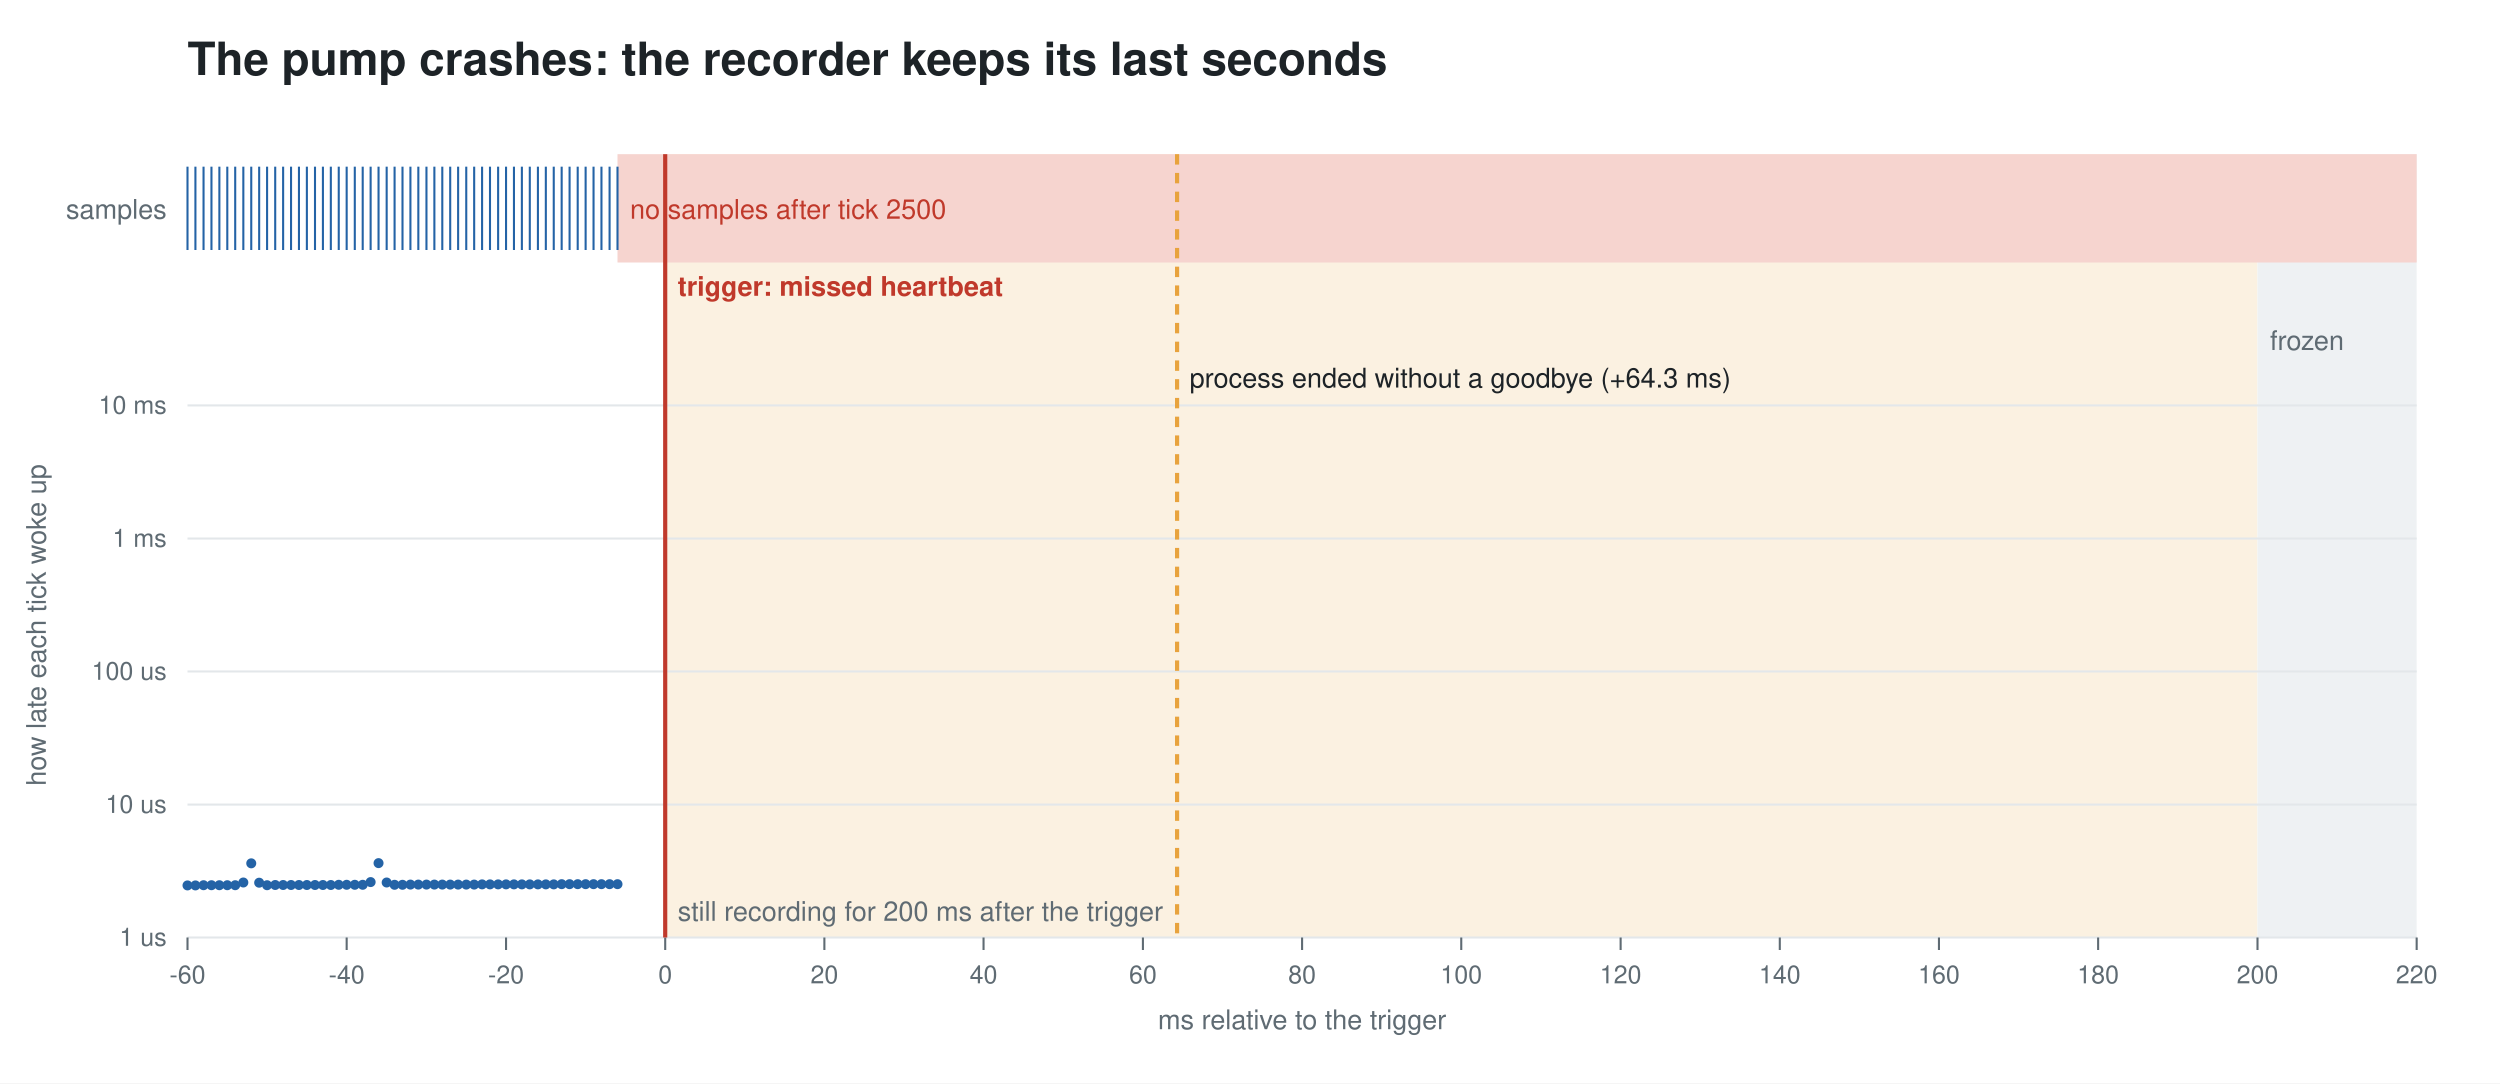
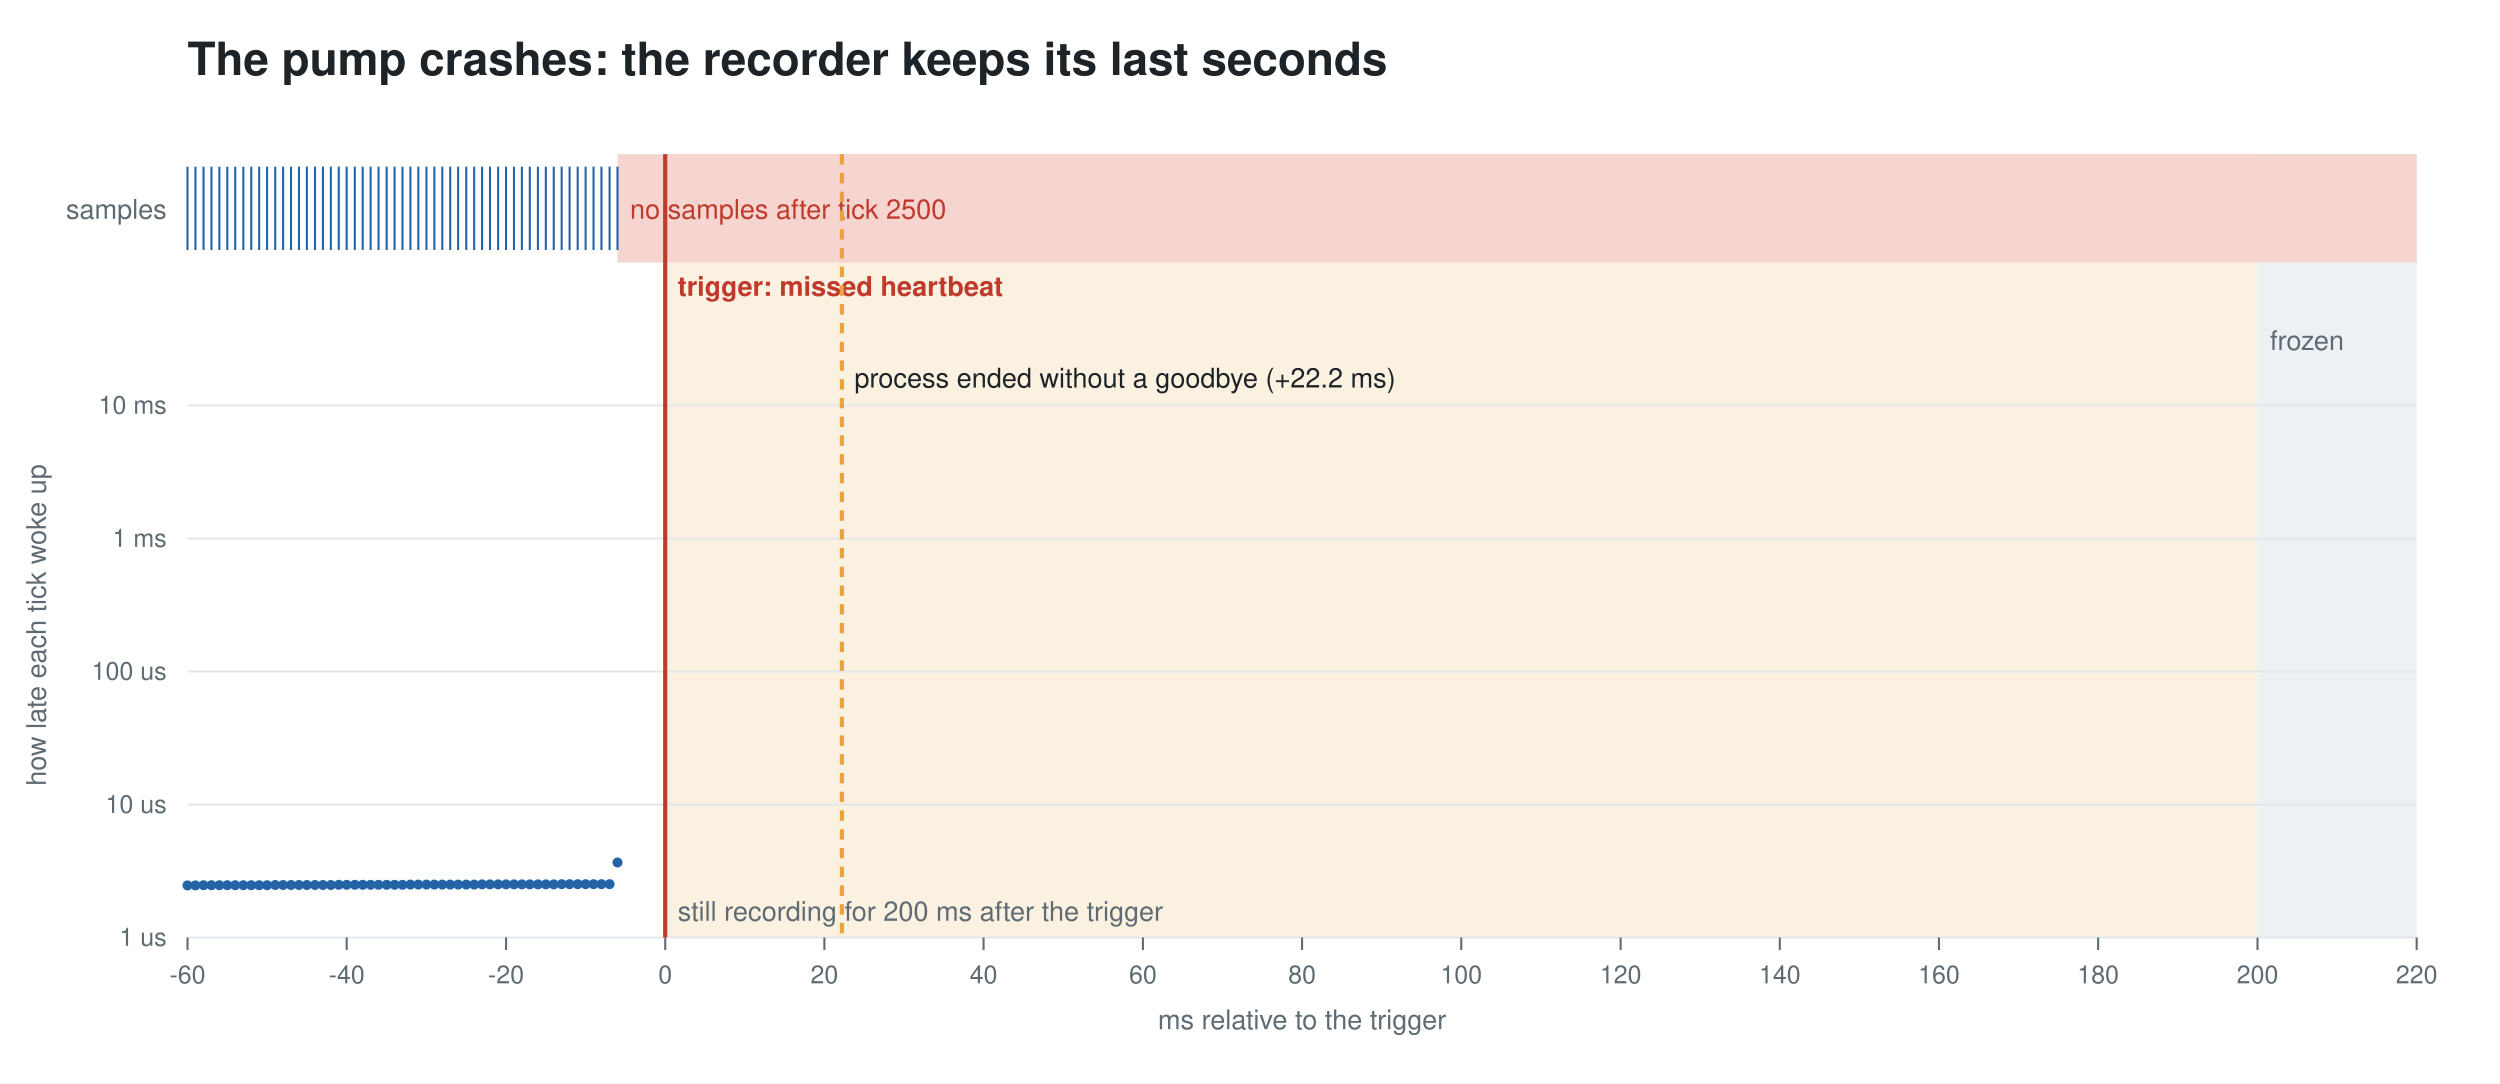
<svg xmlns="http://www.w3.org/2000/svg" width="1200" height="520" viewBox="0 0 1200 520" font-family="Helvetica, Arial, sans-serif">
  <rect width="1200" height="520" fill="#ffffff" />
  <text x="90" y="36" font-size="22" font-weight="bold" fill="#1d2327">The pump crashes: the recorder keeps its last seconds</text>
  <rect x="319.3" y="74" width="764.3" height="376" fill="#fbf1e1" />
  <rect x="1083.6" y="74" width="76.4" height="376" fill="#eef1f3" />
  <text x="1089.6" y="168" font-size="13" fill="#5f6b73">frozen</text>
  <text x="325.3" y="442" font-size="13" fill="#5f6b73">still recording for 200 ms after the trigger</text>
  <rect x="296.4" y="74" width="863.6" height="52" fill="#f6d4cf" />
  <text x="302.4" y="105.0" font-size="13" fill="#c0392b">no samples after tick 2500</text>
  <text x="80" y="105.0" font-size="13" fill="#5f6b73" text-anchor="end">samples</text>
  <line x1="90.0" x2="90.0" y1="80" y2="120" stroke="#2463a6" stroke-width="1" />
  <line x1="93.8" x2="93.8" y1="80" y2="120" stroke="#2463a6" stroke-width="1" />
  <line x1="97.7" x2="97.7" y1="80" y2="120" stroke="#2463a6" stroke-width="1" />
  <line x1="101.5" x2="101.5" y1="80" y2="120" stroke="#2463a6" stroke-width="1" />
  <line x1="105.3" x2="105.3" y1="80" y2="120" stroke="#2463a6" stroke-width="1" />
  <line x1="109.1" x2="109.1" y1="80" y2="120" stroke="#2463a6" stroke-width="1" />
  <line x1="112.9" x2="112.9" y1="80" y2="120" stroke="#2463a6" stroke-width="1" />
  <line x1="116.8" x2="116.8" y1="80" y2="120" stroke="#2463a6" stroke-width="1" />
  <line x1="120.6" x2="120.6" y1="80" y2="120" stroke="#2463a6" stroke-width="1" />
  <line x1="124.4" x2="124.4" y1="80" y2="120" stroke="#2463a6" stroke-width="1" />
  <line x1="128.2" x2="128.2" y1="80" y2="120" stroke="#2463a6" stroke-width="1" />
  <line x1="132.1" x2="132.1" y1="80" y2="120" stroke="#2463a6" stroke-width="1" />
  <line x1="135.9" x2="135.9" y1="80" y2="120" stroke="#2463a6" stroke-width="1" />
  <line x1="139.7" x2="139.7" y1="80" y2="120" stroke="#2463a6" stroke-width="1" />
  <line x1="143.5" x2="143.5" y1="80" y2="120" stroke="#2463a6" stroke-width="1" />
  <line x1="147.3" x2="147.3" y1="80" y2="120" stroke="#2463a6" stroke-width="1" />
  <line x1="151.2" x2="151.2" y1="80" y2="120" stroke="#2463a6" stroke-width="1" />
  <line x1="155.0" x2="155.0" y1="80" y2="120" stroke="#2463a6" stroke-width="1" />
  <line x1="158.8" x2="158.8" y1="80" y2="120" stroke="#2463a6" stroke-width="1" />
  <line x1="162.6" x2="162.6" y1="80" y2="120" stroke="#2463a6" stroke-width="1" />
  <line x1="166.4" x2="166.4" y1="80" y2="120" stroke="#2463a6" stroke-width="1" />
  <line x1="170.3" x2="170.3" y1="80" y2="120" stroke="#2463a6" stroke-width="1" />
  <line x1="174.1" x2="174.1" y1="80" y2="120" stroke="#2463a6" stroke-width="1" />
  <line x1="177.9" x2="177.9" y1="80" y2="120" stroke="#2463a6" stroke-width="1" />
  <line x1="181.7" x2="181.7" y1="80" y2="120" stroke="#2463a6" stroke-width="1" />
  <line x1="185.6" x2="185.6" y1="80" y2="120" stroke="#2463a6" stroke-width="1" />
  <line x1="189.4" x2="189.4" y1="80" y2="120" stroke="#2463a6" stroke-width="1" />
  <line x1="193.2" x2="193.2" y1="80" y2="120" stroke="#2463a6" stroke-width="1" />
  <line x1="197.0" x2="197.0" y1="80" y2="120" stroke="#2463a6" stroke-width="1" />
  <line x1="200.8" x2="200.8" y1="80" y2="120" stroke="#2463a6" stroke-width="1" />
  <line x1="204.7" x2="204.7" y1="80" y2="120" stroke="#2463a6" stroke-width="1" />
  <line x1="208.5" x2="208.5" y1="80" y2="120" stroke="#2463a6" stroke-width="1" />
  <line x1="212.3" x2="212.3" y1="80" y2="120" stroke="#2463a6" stroke-width="1" />
  <line x1="216.1" x2="216.1" y1="80" y2="120" stroke="#2463a6" stroke-width="1" />
  <line x1="219.9" x2="219.9" y1="80" y2="120" stroke="#2463a6" stroke-width="1" />
  <line x1="223.8" x2="223.8" y1="80" y2="120" stroke="#2463a6" stroke-width="1" />
  <line x1="227.6" x2="227.6" y1="80" y2="120" stroke="#2463a6" stroke-width="1" />
  <line x1="231.4" x2="231.4" y1="80" y2="120" stroke="#2463a6" stroke-width="1" />
  <line x1="235.2" x2="235.2" y1="80" y2="120" stroke="#2463a6" stroke-width="1" />
  <line x1="239.1" x2="239.1" y1="80" y2="120" stroke="#2463a6" stroke-width="1" />
  <line x1="242.9" x2="242.9" y1="80" y2="120" stroke="#2463a6" stroke-width="1" />
  <line x1="246.7" x2="246.7" y1="80" y2="120" stroke="#2463a6" stroke-width="1" />
  <line x1="250.5" x2="250.5" y1="80" y2="120" stroke="#2463a6" stroke-width="1" />
  <line x1="254.3" x2="254.3" y1="80" y2="120" stroke="#2463a6" stroke-width="1" />
  <line x1="258.2" x2="258.2" y1="80" y2="120" stroke="#2463a6" stroke-width="1" />
  <line x1="262.0" x2="262.0" y1="80" y2="120" stroke="#2463a6" stroke-width="1" />
  <line x1="265.8" x2="265.8" y1="80" y2="120" stroke="#2463a6" stroke-width="1" />
  <line x1="269.6" x2="269.6" y1="80" y2="120" stroke="#2463a6" stroke-width="1" />
  <line x1="273.4" x2="273.4" y1="80" y2="120" stroke="#2463a6" stroke-width="1" />
  <line x1="277.3" x2="277.3" y1="80" y2="120" stroke="#2463a6" stroke-width="1" />
  <line x1="281.1" x2="281.1" y1="80" y2="120" stroke="#2463a6" stroke-width="1" />
  <line x1="284.9" x2="284.9" y1="80" y2="120" stroke="#2463a6" stroke-width="1" />
  <line x1="288.7" x2="288.7" y1="80" y2="120" stroke="#2463a6" stroke-width="1" />
  <line x1="292.6" x2="292.6" y1="80" y2="120" stroke="#2463a6" stroke-width="1" />
  <line x1="296.4" x2="296.4" y1="80" y2="120" stroke="#2463a6" stroke-width="1" />
  <line x1="90" x2="1160" y1="450.0" y2="450.0" stroke="#e3e7ea" />
  <text x="80" y="454.0" font-size="12" fill="#5f6b73" text-anchor="end">1 us</text>
  <line x1="90" x2="1160" y1="386.2" y2="386.2" stroke="#e3e7ea" />
  <text x="80" y="390.2" font-size="12" fill="#5f6b73" text-anchor="end">10 us</text>
  <line x1="90" x2="1160" y1="322.3" y2="322.3" stroke="#e3e7ea" />
  <text x="80" y="326.3" font-size="12" fill="#5f6b73" text-anchor="end">100 us</text>
  <line x1="90" x2="1160" y1="258.5" y2="258.5" stroke="#e3e7ea" />
  <text x="80" y="262.5" font-size="12" fill="#5f6b73" text-anchor="end">1 ms</text>
  <line x1="90" x2="1160" y1="194.6" y2="194.6" stroke="#e3e7ea" />
  <text x="80" y="198.6" font-size="12" fill="#5f6b73" text-anchor="end">10 ms</text>
  <text x="22" y="300.0" font-size="13" fill="#5f6b73" transform="rotate(-90 22 300.0)" text-anchor="middle">how late each tick woke up</text>
  <circle cx="90.0" cy="425.0" r="2.4" fill="#2463a6" />
  <circle cx="93.8" cy="425.0" r="2.4" fill="#2463a6" />
  <circle cx="97.7" cy="424.9" r="2.4" fill="#2463a6" />
  <circle cx="101.5" cy="424.9" r="2.4" fill="#2463a6" />
  <circle cx="105.3" cy="424.9" r="2.4" fill="#2463a6" />
  <circle cx="109.1" cy="424.9" r="2.4" fill="#2463a6" />
  <circle cx="112.9" cy="424.9" r="2.4" fill="#2463a6" />
-   <circle cx="116.8" cy="423.6" r="2.4" fill="#2463a6" />
-   <circle cx="120.6" cy="414.4" r="2.4" fill="#2463a6" />
-   <circle cx="124.4" cy="423.7" r="2.4" fill="#2463a6" />
+   <circle cx="116.8" cy="424.9" r="2.4" fill="#2463a6" />
+   <circle cx="120.6" cy="424.9" r="2.4" fill="#2463a6" />
+   <circle cx="124.4" cy="424.9" r="2.4" fill="#2463a6" />
  <circle cx="128.2" cy="424.9" r="2.4" fill="#2463a6" />
  <circle cx="132.1" cy="424.8" r="2.4" fill="#2463a6" />
  <circle cx="135.9" cy="424.8" r="2.4" fill="#2463a6" />
  <circle cx="139.7" cy="424.8" r="2.4" fill="#2463a6" />
  <circle cx="143.5" cy="424.8" r="2.4" fill="#2463a6" />
  <circle cx="147.3" cy="424.8" r="2.4" fill="#2463a6" />
  <circle cx="151.2" cy="424.8" r="2.4" fill="#2463a6" />
  <circle cx="155.0" cy="424.8" r="2.4" fill="#2463a6" />
  <circle cx="158.8" cy="424.8" r="2.4" fill="#2463a6" />
  <circle cx="162.6" cy="424.7" r="2.4" fill="#2463a6" />
  <circle cx="166.4" cy="424.7" r="2.4" fill="#2463a6" />
  <circle cx="170.3" cy="424.7" r="2.4" fill="#2463a6" />
  <circle cx="174.1" cy="424.7" r="2.4" fill="#2463a6" />
-   <circle cx="177.9" cy="423.4" r="2.4" fill="#2463a6" />
-   <circle cx="181.7" cy="414.3" r="2.4" fill="#2463a6" />
-   <circle cx="185.6" cy="423.6" r="2.4" fill="#2463a6" />
+   <circle cx="177.9" cy="424.7" r="2.4" fill="#2463a6" />
+   <circle cx="181.7" cy="424.7" r="2.4" fill="#2463a6" />
+   <circle cx="185.6" cy="424.7" r="2.4" fill="#2463a6" />
  <circle cx="189.4" cy="424.7" r="2.4" fill="#2463a6" />
  <circle cx="193.2" cy="424.7" r="2.4" fill="#2463a6" />
  <circle cx="197.0" cy="424.6" r="2.4" fill="#2463a6" />
  <circle cx="200.8" cy="424.6" r="2.4" fill="#2463a6" />
  <circle cx="204.7" cy="424.6" r="2.4" fill="#2463a6" />
  <circle cx="208.5" cy="424.6" r="2.4" fill="#2463a6" />
  <circle cx="212.3" cy="424.6" r="2.4" fill="#2463a6" />
  <circle cx="216.1" cy="424.6" r="2.4" fill="#2463a6" />
  <circle cx="219.9" cy="424.6" r="2.4" fill="#2463a6" />
  <circle cx="223.8" cy="424.6" r="2.4" fill="#2463a6" />
  <circle cx="227.6" cy="424.6" r="2.4" fill="#2463a6" />
  <circle cx="231.4" cy="424.5" r="2.4" fill="#2463a6" />
  <circle cx="235.2" cy="424.5" r="2.4" fill="#2463a6" />
  <circle cx="239.1" cy="424.5" r="2.4" fill="#2463a6" />
  <circle cx="242.9" cy="424.5" r="2.4" fill="#2463a6" />
  <circle cx="246.7" cy="424.5" r="2.4" fill="#2463a6" />
  <circle cx="250.5" cy="424.5" r="2.4" fill="#2463a6" />
  <circle cx="254.3" cy="424.5" r="2.4" fill="#2463a6" />
  <circle cx="258.2" cy="424.5" r="2.4" fill="#2463a6" />
  <circle cx="262.0" cy="424.5" r="2.4" fill="#2463a6" />
  <circle cx="265.8" cy="424.5" r="2.4" fill="#2463a6" />
  <circle cx="269.6" cy="424.4" r="2.4" fill="#2463a6" />
  <circle cx="273.4" cy="424.4" r="2.4" fill="#2463a6" />
  <circle cx="277.3" cy="424.4" r="2.4" fill="#2463a6" />
  <circle cx="281.1" cy="424.4" r="2.4" fill="#2463a6" />
  <circle cx="284.9" cy="424.4" r="2.4" fill="#2463a6" />
  <circle cx="288.7" cy="424.4" r="2.4" fill="#2463a6" />
  <circle cx="292.6" cy="424.4" r="2.4" fill="#2463a6" />
-   <circle cx="296.4" cy="424.4" r="2.4" fill="#2463a6" />
+   <circle cx="296.4" cy="414.0" r="2.4" fill="#2463a6" />
  <line x1="90.0" x2="90.0" y1="450" y2="456" stroke="#5f6b73" />
  <text x="90.0" y="472" font-size="12" fill="#5f6b73" text-anchor="middle">-60</text>
  <line x1="166.4" x2="166.4" y1="450" y2="456" stroke="#5f6b73" />
  <text x="166.4" y="472" font-size="12" fill="#5f6b73" text-anchor="middle">-40</text>
  <line x1="242.9" x2="242.9" y1="450" y2="456" stroke="#5f6b73" />
  <text x="242.9" y="472" font-size="12" fill="#5f6b73" text-anchor="middle">-20</text>
  <line x1="319.3" x2="319.3" y1="450" y2="456" stroke="#5f6b73" />
  <text x="319.3" y="472" font-size="12" fill="#5f6b73" text-anchor="middle">0</text>
  <line x1="395.7" x2="395.7" y1="450" y2="456" stroke="#5f6b73" />
  <text x="395.7" y="472" font-size="12" fill="#5f6b73" text-anchor="middle">20</text>
  <line x1="472.1" x2="472.1" y1="450" y2="456" stroke="#5f6b73" />
  <text x="472.1" y="472" font-size="12" fill="#5f6b73" text-anchor="middle">40</text>
  <line x1="548.6" x2="548.6" y1="450" y2="456" stroke="#5f6b73" />
  <text x="548.6" y="472" font-size="12" fill="#5f6b73" text-anchor="middle">60</text>
  <line x1="625.0" x2="625.0" y1="450" y2="456" stroke="#5f6b73" />
  <text x="625.0" y="472" font-size="12" fill="#5f6b73" text-anchor="middle">80</text>
  <line x1="701.4" x2="701.4" y1="450" y2="456" stroke="#5f6b73" />
  <text x="701.4" y="472" font-size="12" fill="#5f6b73" text-anchor="middle">100</text>
  <line x1="777.9" x2="777.9" y1="450" y2="456" stroke="#5f6b73" />
  <text x="777.9" y="472" font-size="12" fill="#5f6b73" text-anchor="middle">120</text>
  <line x1="854.3" x2="854.3" y1="450" y2="456" stroke="#5f6b73" />
  <text x="854.3" y="472" font-size="12" fill="#5f6b73" text-anchor="middle">140</text>
  <line x1="930.7" x2="930.7" y1="450" y2="456" stroke="#5f6b73" />
  <text x="930.7" y="472" font-size="12" fill="#5f6b73" text-anchor="middle">160</text>
  <line x1="1007.1" x2="1007.1" y1="450" y2="456" stroke="#5f6b73" />
  <text x="1007.1" y="472" font-size="12" fill="#5f6b73" text-anchor="middle">180</text>
  <line x1="1083.6" x2="1083.6" y1="450" y2="456" stroke="#5f6b73" />
  <text x="1083.6" y="472" font-size="12" fill="#5f6b73" text-anchor="middle">200</text>
  <line x1="1160.0" x2="1160.0" y1="450" y2="456" stroke="#5f6b73" />
  <text x="1160.0" y="472" font-size="12" fill="#5f6b73" text-anchor="middle">220</text>
  <text x="625.0" y="494" font-size="13" fill="#5f6b73" text-anchor="middle">ms relative to the trigger</text>
  <line x1="319.3" x2="319.3" y1="74" y2="450" stroke="#c0392b" stroke-width="2" />
  <text x="325.3" y="142" font-size="13" font-weight="bold" fill="#c0392b">trigger: missed heartbeat</text>
-   <line x1="565.0" x2="565.0" y1="74" y2="450" stroke="#e8a33d" stroke-width="2" stroke-dasharray="5 4" />
-   <text x="571.0" y="186" font-size="13" fill="#1d2327">process ended without a goodbye (+64.3 ms)</text>
+   <line x1="404.1" x2="404.1" y1="74" y2="450" stroke="#e8a33d" stroke-width="2" stroke-dasharray="5 4" />
+   <text x="410.1" y="186" font-size="13" fill="#1d2327">process ended without a goodbye (+22.2 ms)</text>
</svg>
